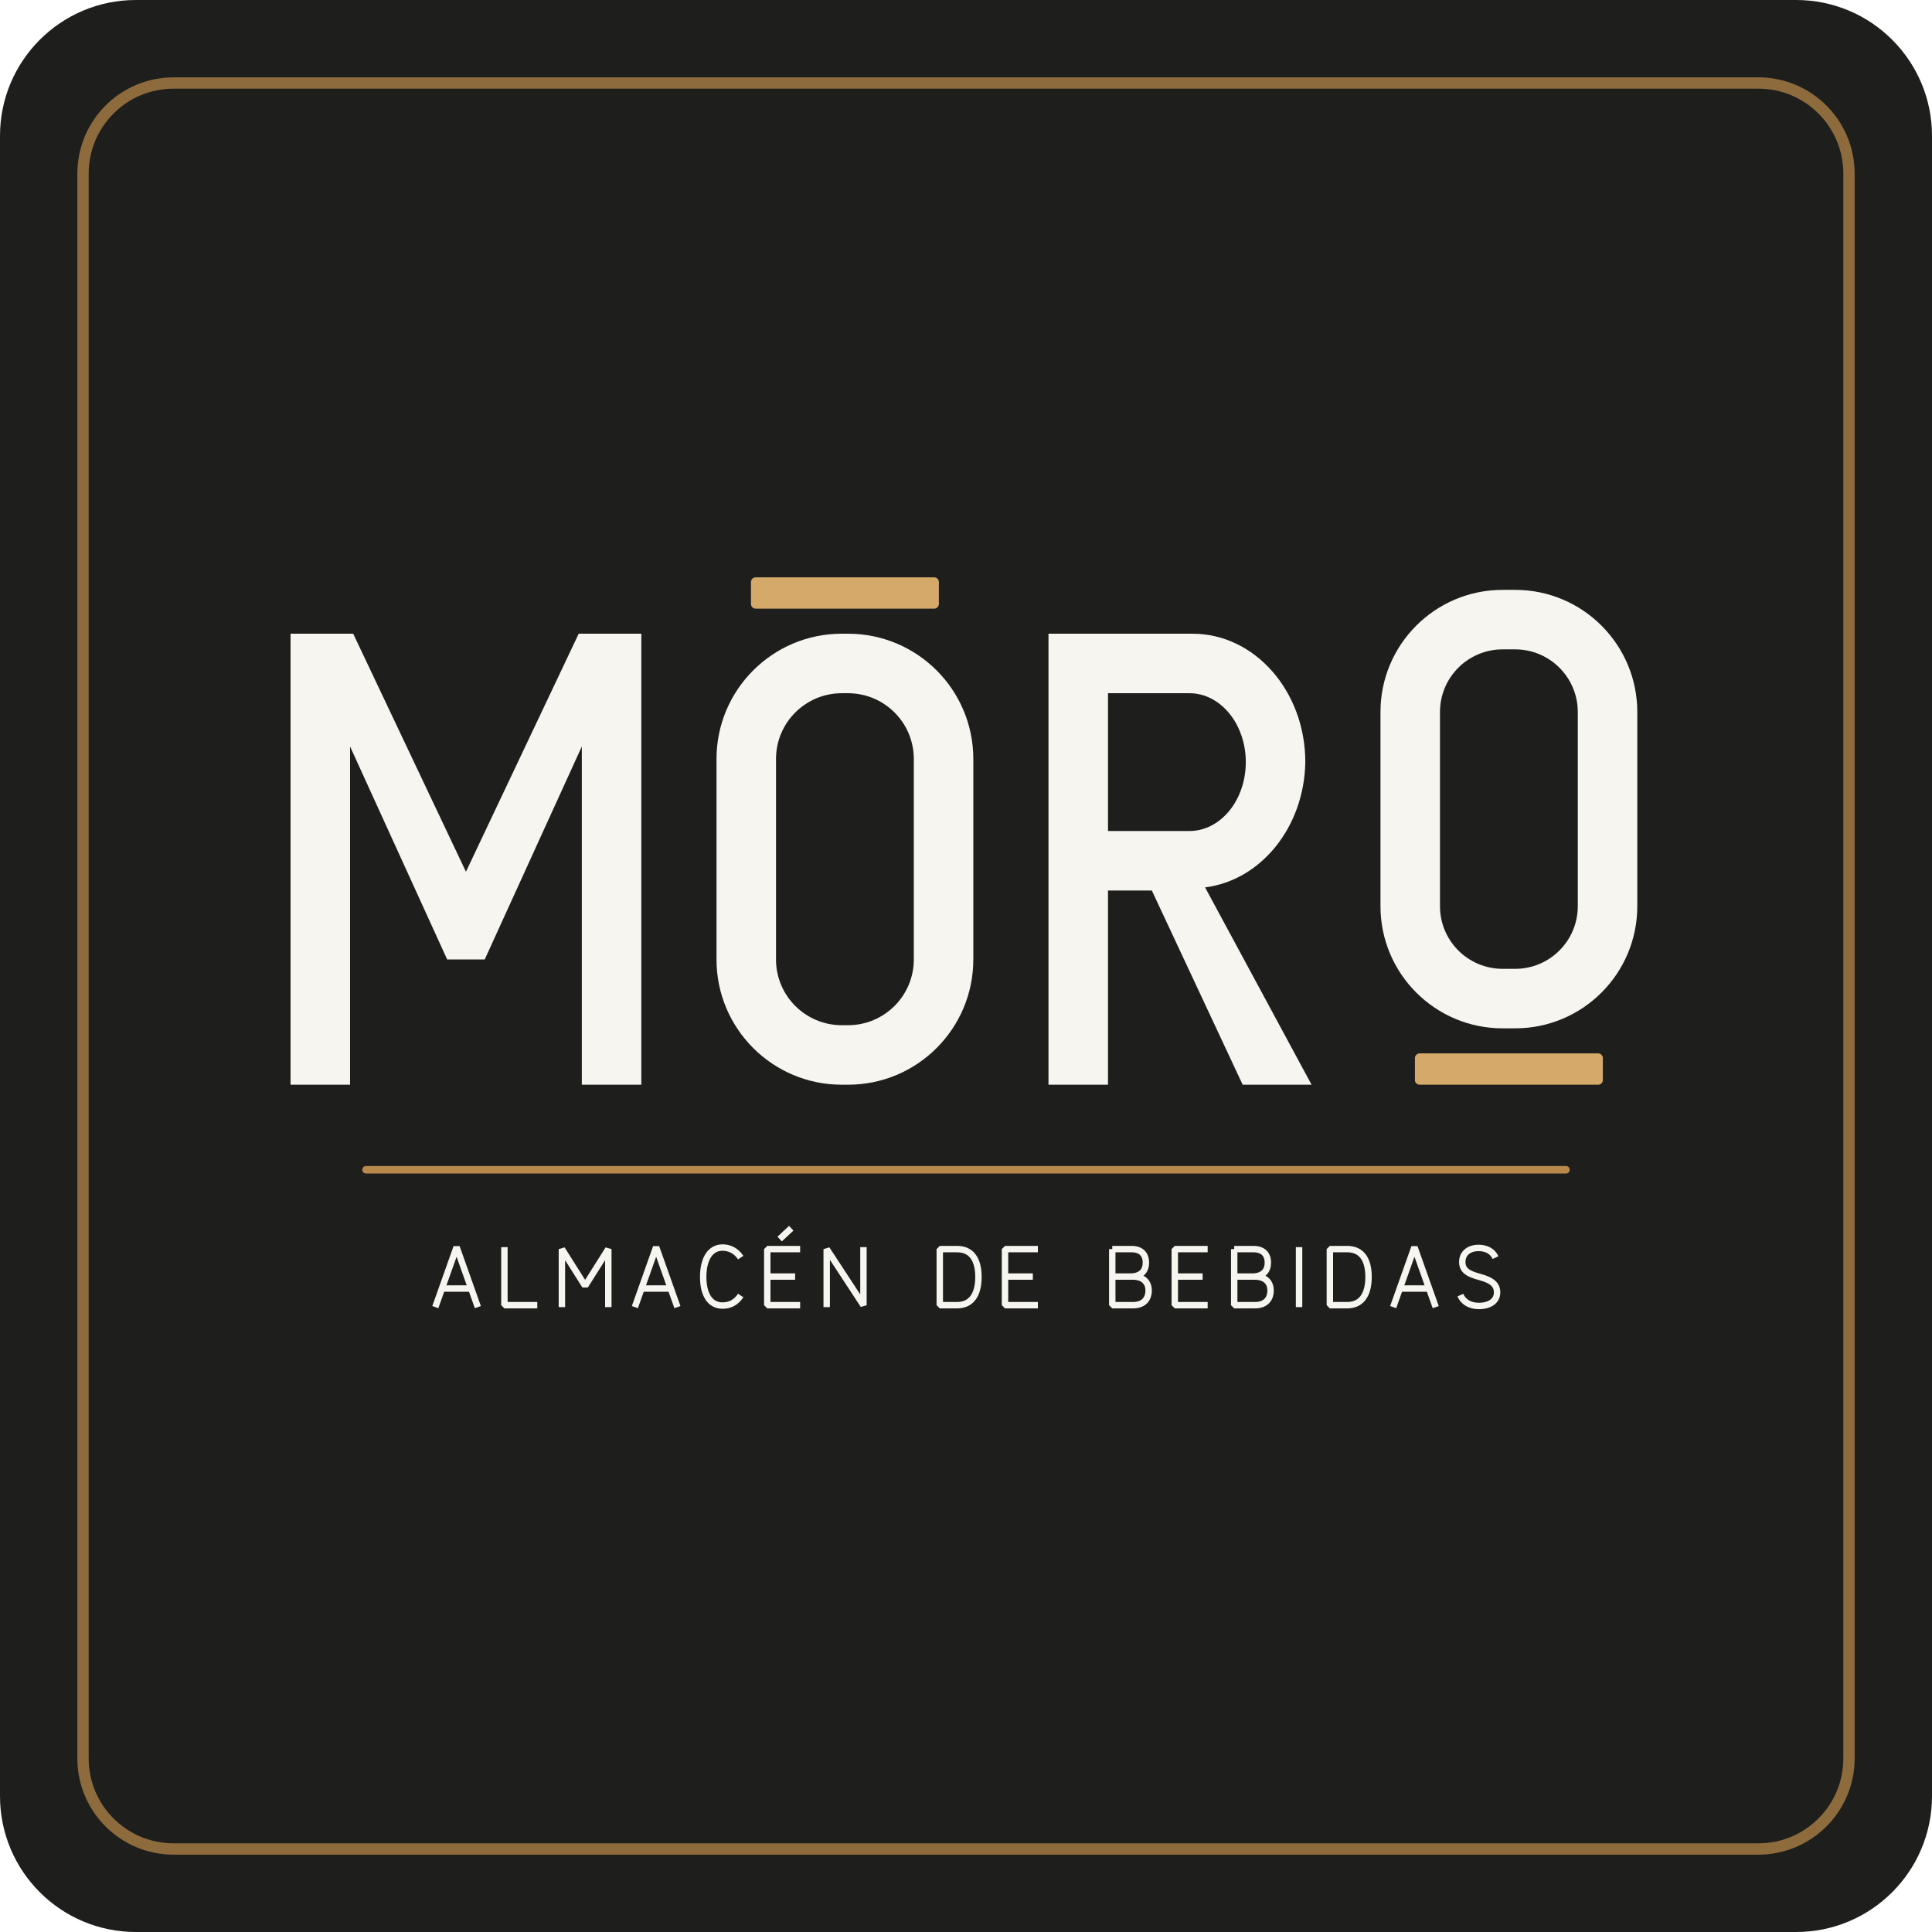
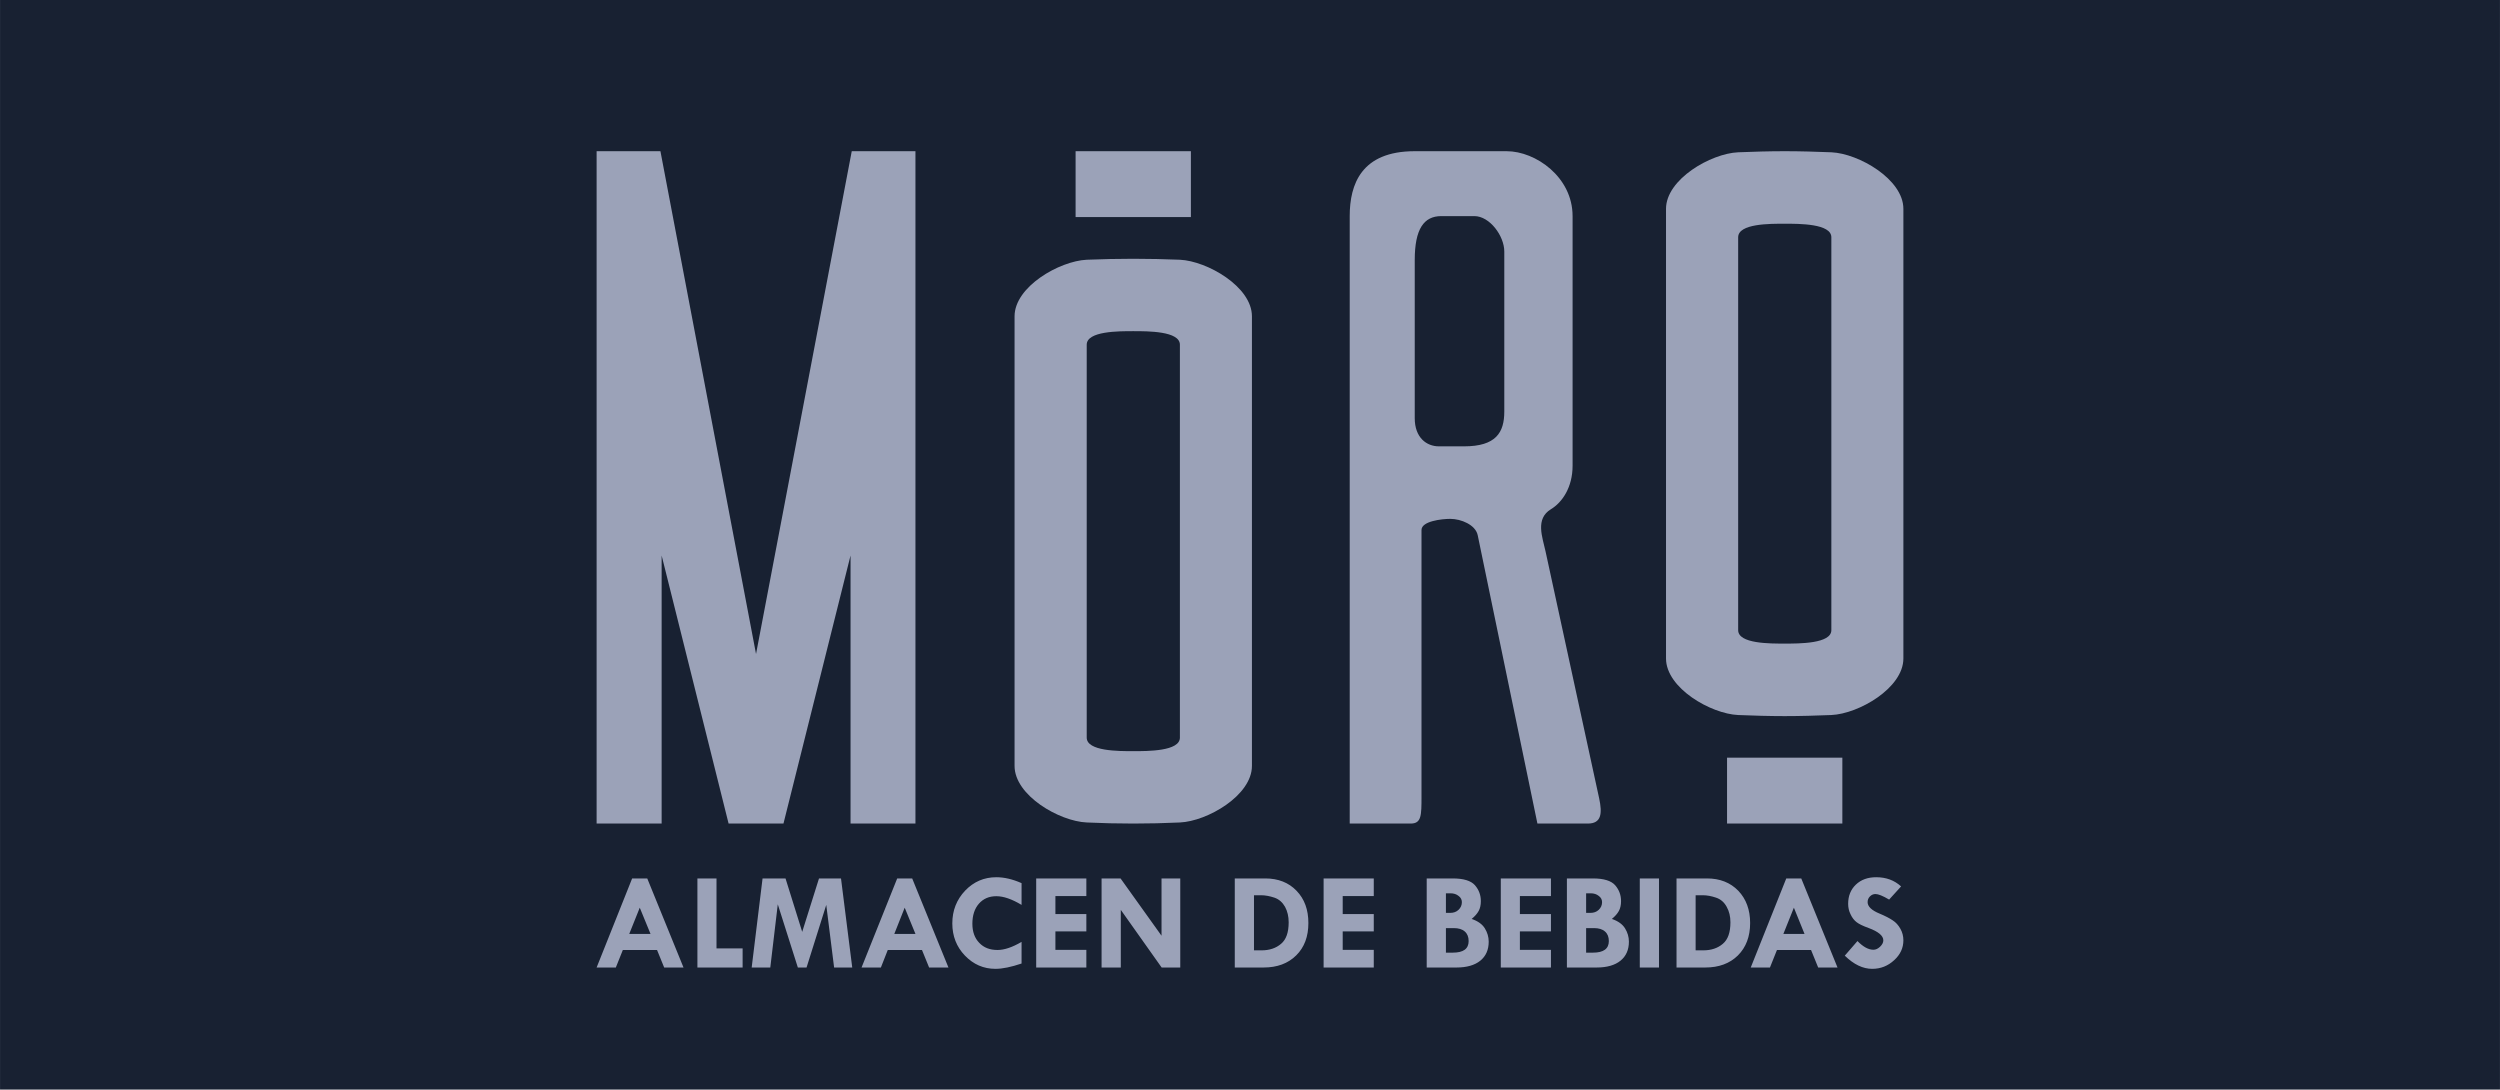
- <svg xmlns="http://www.w3.org/2000/svg" viewBox="0 0 1024 1024" width="1024" height="1024">
-   <rect width="1024" height="1024" rx="72" fill="#1E1E1C" />
-   <rect x="44" y="44" width="936" height="936" rx="48" fill="none" stroke="#B8894A" stroke-width="6" opacity="0.72" />
-   <g transform="translate(154, 306) scale(1.66)">
-     <path d="M0,162 V18 H20 L56,94 L92,18 H112 V162 H93 V54 L62,122 H50 L19,54 V162 Z" fill="#F7F5F0" />
-     <path d="M176,18 H178 A40,40 0 0 1 218,58 V122 A40,40 0 0 1 178,162 H176 A40,40 0 0 1 136,122 V58 A40,40 0 0 1 176,18 Z M176,37 H178 A21,21 0 0 1 199,58 V122 A21,21 0 0 1 178,143 H176 A21,21 0 0 1 155,122 V58 A21,21 0 0 1 176,37 Z" fill="#F7F5F0" fill-rule="evenodd" />
-     <path d="M148.5,0 H205.5 A1.5,1.5 0 0 1 207,1.5 V8.5 A1.5,1.5 0 0 1 205.5,10 H148.5 A1.5,1.5 0 0 1 147,8.5 V1.5 A1.5,1.5 0 0 1 148.5,0 Z" fill="#D4A96A" />
-     <path d="M242,162 V18 H288 A36,41 0 0 1 324,59 A36,41 0 0 1 292,99 L326,162 H304 L275,100 H261 V162 Z M261,37 H287 A18,22 0 0 1 305,59 A18,22 0 0 1 287,81 H261 Z" fill="#F7F5F0" fill-rule="evenodd" />
-     <path d="M387,4 H391 A39,39 0 0 1 430,43 V105 A39,39 0 0 1 391,144 H387 A39,39 0 0 1 348,105 V43 A39,39 0 0 1 387,4 Z M387,23 H391 A20,20 0 0 1 411,43 V105 A20,20 0 0 1 391,125 H387 A20,20 0 0 1 367,105 V43 A20,20 0 0 1 387,23 Z" fill="#F7F5F0" fill-rule="evenodd" />
-     <path d="M360.5,152 H417.5 A1.5,1.5 0 0 1 419,153.5 V160.5 A1.5,1.5 0 0 1 417.5,162 H360.5 A1.5,1.5 0 0 1 359,160.5 V153.5 A1.5,1.5 0 0 1 360.5,152 Z" fill="#D4A96A" />
-   </g>
-   <rect x="192" y="618" width="640" height="4" rx="2" fill="#B8894A" />
-   <g transform="translate(229.70,660.00) scale(2.05)">
-     <path d="M0.5,16 L6,0.5 L11.5,16 M2.4,11.2 H9.6" fill="none" stroke="#F7F5F0" stroke-width="1.659" stroke-linecap="butt" stroke-linejoin="bevel" />
-   </g>
-   <g transform="translate(265.30,660.00) scale(2.05)">
-     <path d="M1,0.5 V15.5 H9.5" fill="none" stroke="#F7F5F0" stroke-width="1.659" stroke-linecap="butt" stroke-linejoin="bevel" />
-   </g>
-   <g transform="translate(295.77,660.00) scale(2.05)">
-     <path d="M1,16 V1 L7,10.5 L13,1 V16" fill="none" stroke="#F7F5F0" stroke-width="1.659" stroke-linecap="butt" stroke-linejoin="bevel" />
-   </g>
-   <g transform="translate(335.47,660.00) scale(2.05)">
-     <path d="M0.5,16 L6,0.5 L11.5,16 M2.4,11.2 H9.6" fill="none" stroke="#F7F5F0" stroke-width="1.659" stroke-linecap="butt" stroke-linejoin="bevel" />
-   </g>
-   <g transform="translate(371.07,660.00) scale(2.05)">
-     <path d="M10.5,3.2 C9.3,1.4 7.6,0.6 5.8,0.6 C2.6,0.6 0.8,3.6 0.8,8.2 C0.8,12.8 2.6,15.6 5.8,15.6 C7.7,15.6 9.3,14.8 10.5,13" fill="none" stroke="#F7F5F0" stroke-width="1.659" stroke-linecap="butt" stroke-linejoin="bevel" />
-   </g>
-   <g transform="translate(404.62,660.00) scale(2.05)">
-     <path d="M9.5,1 H1 V15.5 H9.5 M1,8.1 H8.2 M4.2,-1.6 L7.2,-4.4" fill="none" stroke="#F7F5F0" stroke-width="1.659" stroke-linecap="butt" stroke-linejoin="bevel" />
-   </g>
-   <g transform="translate(436.12,660.00) scale(2.05)">
-     <path d="M1,16 V1 L10.5,15.5 V0.5" fill="none" stroke="#F7F5F0" stroke-width="1.659" stroke-linecap="butt" stroke-linejoin="bevel" />
-   </g>
-   <g transform="translate(496.05,660.00) scale(2.05)">
-     <path d="M1,1 V15.5 H5.5 C9.2,15.5 11,12.7 11,8.2 C11,3.7 9.2,1 5.5,1 Z" fill="none" stroke="#F7F5F0" stroke-width="1.659" stroke-linecap="butt" stroke-linejoin="bevel" />
-   </g>
-   <g transform="translate(530.62,660.00) scale(2.05)">
-     <path d="M9.5,1 H1 V15.5 H9.5 M1,8.1 H8.2" fill="none" stroke="#F7F5F0" stroke-width="1.659" stroke-linecap="butt" stroke-linejoin="bevel" />
-   </g>
-   <g transform="translate(587.47,660.00) scale(2.05)">
-     <path d="M1,1 V15.5 H6.4 C9,15.5 10.4,14 10.4,11.7 C10.4,9.6 9.1,8.3 6.8,8.1 H1 M6.2,8.1 C8.5,7.9 9.7,6.6 9.7,4.5 C9.7,2.3 8.4,1 6,1 H1" fill="none" stroke="#F7F5F0" stroke-width="1.659" stroke-linecap="butt" stroke-linejoin="bevel" />
-   </g>
-   <g transform="translate(620.61,660.00) scale(2.05)">
-     <path d="M9.5,1 H1 V15.5 H9.5 M1,8.1 H8.2" fill="none" stroke="#F7F5F0" stroke-width="1.659" stroke-linecap="butt" stroke-linejoin="bevel" />
-   </g>
-   <g transform="translate(652.11,660.00) scale(2.05)">
-     <path d="M1,1 V15.5 H6.4 C9,15.5 10.4,14 10.4,11.7 C10.4,9.6 9.1,8.3 6.8,8.1 H1 M6.2,8.1 C8.5,7.9 9.7,6.6 9.7,4.5 C9.7,2.3 8.4,1 6,1 H1" fill="none" stroke="#F7F5F0" stroke-width="1.659" stroke-linecap="butt" stroke-linejoin="bevel" />
-   </g>
-   <g transform="translate(685.25,660.00) scale(2.05)">
-     <path d="M1.6,0.5 V16" fill="none" stroke="#F7F5F0" stroke-width="1.659" stroke-linecap="butt" stroke-linejoin="bevel" />
-   </g>
-   <g transform="translate(702.81,660.00) scale(2.05)">
-     <path d="M1,1 V15.5 H5.5 C9.2,15.5 11,12.7 11,8.2 C11,3.7 9.2,1 5.5,1 Z" fill="none" stroke="#F7F5F0" stroke-width="1.659" stroke-linecap="butt" stroke-linejoin="bevel" />
-   </g>
-   <g transform="translate(737.39,660.00) scale(2.05)">
-     <path d="M0.5,16 L6,0.5 L11.5,16 M2.4,11.2 H9.6" fill="none" stroke="#F7F5F0" stroke-width="1.659" stroke-linecap="butt" stroke-linejoin="bevel" />
-   </g>
-   <g transform="translate(772.99,660.00) scale(2.05)">
-     <path d="M9.6,3.2 C8.8,1.5 7.2,0.7 5.2,0.7 C2.6,0.7 1,2.2 1,4.3 C1,6.5 2.5,7.4 5.5,8.2 C8.5,9 10,10.1 10,12.2 C10,14.4 8.1,15.7 5.3,15.7 C3,15.7 1.3,14.7 0.5,12.9" fill="none" stroke="#F7F5F0" stroke-width="1.659" stroke-linecap="butt" stroke-linejoin="bevel" />
+ <svg xmlns="http://www.w3.org/2000/svg" width="1200px" height="523px" shape-rendering="geometricPrecision" fill-rule="evenodd" clip-rule="evenodd" viewBox="0 0 206.84 90.15">
+   <g id="Capa_x0020_1">
+     <rect x="0" y="0" width="206.84" height="90.15" fill="#182132" />
+     <g id="_1453039957456">
+       <g>
+         <polygon fill="#9BA2B8" points="49.36,68.14 49.36,12.51 54.64,12.51 62.55,54.11 70.47,12.51 75.74,12.51 75.74,68.14 70.37,68.14 70.37,45.96 64.82,68.14 62.55,68.14 60.28,68.14 54.74,45.96 54.74,68.14 " />
+         <path fill="#9BA2B8" d="M93.76 68.14c-1.29,0 -2.58,-0.03 -3.85,-0.09 -2.26,-0.1 -5.97,-2.23 -5.97,-4.68l0 -18.6 0 -18.6c0,-2.45 3.71,-4.57 5.97,-4.68 1.27,-0.05 2.56,-0.08 3.85,-0.08 1.29,0 2.59,0.03 3.86,0.08 2.26,0.11 5.96,2.23 5.96,4.68l0 18.6 0 18.6c0,2.45 -3.7,4.58 -5.96,4.68 -1.27,0.06 -2.57,0.09 -3.86,0.09zm0 -5.99c-1.2,0 -3.85,0.01 -3.85,-1.12l0 -16.26 0 -16.25c0,-1.13 2.65,-1.12 3.85,-1.12 1.2,0 3.86,-0.01 3.86,1.12l0 16.25 0 16.26c0,1.13 -2.66,1.12 -3.86,1.12zm0 -44.19l-4.77 0 0 -5.45 4.77 0 4.77 0 0 5.45 -4.77 0z" />
+         <path fill="#9BA2B8" d="M131.37 68.14l-4.17 0 -4.94 -23.86c-0.18,-0.86 -1.38,-1.35 -2.27,-1.35 -0.71,0 -2.38,0.19 -2.38,0.92l0 22.04c0,1.58 0,2.25 -0.9,2.25l-5.04 0 0 -50.26c0,-2.62 0.95,-5.37 5.38,-5.37l4.27 0 3.33 0c2.41,0 5.46,2.14 5.46,5.37l0 8.26 0 12.4c0,1.78 -0.86,3.03 -1.79,3.59 -1.32,0.8 -0.7,2.32 -0.45,3.48l4.44 20.45c0.27,1.26 0.18,2.08 -0.94,2.08zm-9.39 -50.26l-0.85 0 -1.88 0c-1.45,0 -2.2,1.07 -2.2,3.64l0 13.08c0,1.61 0.98,2.33 2,2.33l2.08 0c2.64,0 3.33,-1.14 3.33,-2.88l0 -13.24c0,-1.28 -1.2,-2.93 -2.48,-2.93z" />
+         <path fill="#9BA2B8" d="M147.66 12.51c-1.29,0 -2.59,0.04 -3.85,0.09 -2.26,0.1 -5.97,2.23 -5.97,4.68l0 18.6 0 18.6c0,2.45 3.71,4.58 5.97,4.68 1.26,0.05 2.56,0.09 3.85,0.09 1.29,0 2.59,-0.04 3.86,-0.09 2.26,-0.1 5.96,-2.23 5.96,-4.68l0 -18.6 0 -18.6c0,-2.45 -3.7,-4.58 -5.96,-4.68 -1.27,-0.05 -2.57,-0.09 -3.86,-0.09zm0 6c-1.2,0 -3.85,-0.02 -3.85,1.12l0 16.25 0 16.26c0,1.13 2.65,1.11 3.85,1.11 1.2,0 3.86,0.01 3.86,-1.11l0 -16.26 0 -16.25c0,-1.13 -2.66,-1.12 -3.86,-1.12zm0 44.18l-4.77 0 0 5.45 4.77 0 4.77 0 0 -5.45 -4.77 0z" />
+       </g>
+       <path fill="#9BA2B8" fill-rule="nonzero" d="M52.3 72.68l1.25 0 3 7.37 -1.6 0 -0.59 -1.45 -2.83 0 -0.58 1.45 -1.59 0 2.94 -7.37zm0.63 2.42l-0.87 2.17 1.76 0 -0.89 -2.17zm4.77 -2.42l1.58 0 0 5.79 2.16 0 0 1.58 -3.74 0 0 -7.37zm5.39 0l1.9 0 1.38 4.42 1.39 -4.42 1.82 0 0.93 7.37 -1.5 0 -0.65 -5.18 -1.63 5.18 -0.72 0 -1.66 -5.23 -0.62 5.23 -1.54 0 0.9 -7.37zm11.14 0l1.24 0 3 7.37 -1.6 0 -0.59 -1.45 -2.83 0 -0.57 1.45 -1.6 0 2.95 -7.37zm0.62 2.42l-0.86 2.17 1.75 0 -0.89 -2.17zm9.67 -2.03l0 1.8c-0.8,-0.48 -1.49,-0.72 -2.09,-0.72 -0.6,0 -1.08,0.21 -1.44,0.62 -0.36,0.41 -0.54,0.97 -0.54,1.66 0,0.66 0.19,1.19 0.57,1.58 0.38,0.4 0.88,0.59 1.51,0.59 0.56,0 1.22,-0.22 1.99,-0.67l0 1.79c-0.86,0.29 -1.58,0.44 -2.16,0.44 -0.99,0 -1.83,-0.37 -2.53,-1.1 -0.69,-0.72 -1.04,-1.61 -1.04,-2.66 0,-1.07 0.36,-1.97 1.06,-2.71 0.71,-0.74 1.57,-1.11 2.58,-1.11 0.65,0 1.35,0.16 2.09,0.49zm1.21 -0.39l4.15 0 0 1.46 -2.56 0 0 1.49 2.56 0 0 1.43 -2.56 0 0 1.53 2.56 0 0 1.46 -4.15 0 0 -7.37zm10.37 0l1.55 0 0 7.37 -1.54 0 -3.38 -4.77 0 4.77 -1.59 0 0 -7.37 1.57 0 3.39 4.74 0 -4.74zm6.06 0l2.52 0c1.07,0 1.94,0.34 2.59,1.02 0.66,0.68 0.98,1.57 0.98,2.67 0,1.12 -0.33,2.01 -1.01,2.68 -0.68,0.67 -1.57,1 -2.7,1l-2.38 0 0 -7.37zm1.59 1.39l0 4.56 0.63 0c0.65,0 1.19,-0.18 1.61,-0.54 0.42,-0.35 0.63,-0.94 0.63,-1.78 0,-0.48 -0.1,-0.91 -0.3,-1.28 -0.21,-0.37 -0.5,-0.63 -0.88,-0.76 -0.39,-0.13 -0.76,-0.2 -1.11,-0.2l-0.58 0zm5.76 -1.39l4.15 0 0 1.46 -2.57 0 0 1.49 2.57 0 0 1.43 -2.57 0 0 1.53 2.57 0 0 1.46 -4.15 0 0 -7.37zm8.53 0l2.15 0c0.9,0 1.51,0.19 1.84,0.56 0.33,0.38 0.49,0.82 0.49,1.32 0,0.32 -0.06,0.59 -0.18,0.81 -0.12,0.22 -0.31,0.44 -0.58,0.66 0.52,0.18 0.88,0.44 1.09,0.78 0.21,0.34 0.32,0.71 0.32,1.1 0,0.67 -0.23,1.2 -0.7,1.58 -0.46,0.37 -1.12,0.56 -1.96,0.56l-2.47 0 0 -7.37zm1.59 1.23l0 1.62 0.36 0c0.27,0 0.5,-0.08 0.68,-0.25 0.19,-0.18 0.28,-0.39 0.28,-0.64 0,-0.2 -0.09,-0.38 -0.27,-0.51 -0.18,-0.15 -0.41,-0.22 -0.68,-0.22l-0.37 0zm0 2.88l0 2.03 0.57 0c0.88,0 1.31,-0.32 1.31,-0.96 0,-0.34 -0.11,-0.61 -0.32,-0.79 -0.21,-0.19 -0.52,-0.28 -0.91,-0.28l-0.65 0zm4.54 -4.11l4.15 0 0 1.46 -2.57 0 0 1.49 2.57 0 0 1.43 -2.57 0 0 1.53 2.57 0 0 1.46 -4.15 0 0 -7.37zm5.47 0l2.15 0c0.9,0 1.51,0.19 1.84,0.56 0.33,0.38 0.49,0.82 0.49,1.32 0,0.32 -0.06,0.59 -0.18,0.81 -0.12,0.22 -0.31,0.44 -0.58,0.66 0.52,0.18 0.88,0.44 1.09,0.78 0.21,0.34 0.32,0.71 0.32,1.1 0,0.67 -0.23,1.2 -0.7,1.58 -0.46,0.37 -1.12,0.56 -1.96,0.56l-2.47 0 0 -7.37zm1.59 1.23l0 1.62 0.36 0c0.27,0 0.5,-0.08 0.68,-0.25 0.19,-0.18 0.28,-0.39 0.28,-0.64 0,-0.2 -0.09,-0.38 -0.27,-0.51 -0.18,-0.15 -0.41,-0.22 -0.68,-0.22l-0.37 0zm0 2.88l0 2.03 0.57 0c0.87,0 1.31,-0.32 1.31,-0.96 0,-0.34 -0.11,-0.61 -0.32,-0.79 -0.21,-0.19 -0.52,-0.28 -0.91,-0.28l-0.65 0zm4.44 -4.11l1.59 0 0 7.37 -1.59 0 0 -7.37zm3.04 0l2.51 0c1.08,0 1.94,0.34 2.6,1.02 0.65,0.68 0.98,1.57 0.98,2.67 0,1.12 -0.34,2.01 -1.01,2.68 -0.68,0.67 -1.58,1 -2.7,1l-2.38 0 0 -7.37zm1.58 1.39l0 4.56 0.63 0c0.66,0 1.2,-0.18 1.62,-0.54 0.42,-0.35 0.63,-0.94 0.63,-1.78 0,-0.48 -0.1,-0.91 -0.31,-1.28 -0.2,-0.37 -0.49,-0.63 -0.88,-0.76 -0.38,-0.13 -0.75,-0.2 -1.1,-0.2l-0.59 0zm7.5 -1.39l1.24 0 3 7.37 -1.6 0 -0.59 -1.45 -2.82 0 -0.58 1.45 -1.59 0 2.94 -7.37zm0.63 2.42l-0.87 2.17 1.75 0 -0.88 -2.17zm8.87 -1.76l-0.99 1.09c-0.52,-0.31 -0.9,-0.46 -1.13,-0.46 -0.18,0 -0.33,0.07 -0.46,0.2 -0.13,0.13 -0.19,0.29 -0.19,0.47 0,0.36 0.33,0.68 0.99,0.95 0.48,0.2 0.84,0.39 1.09,0.56 0.25,0.16 0.46,0.39 0.63,0.69 0.17,0.3 0.25,0.62 0.25,0.96 0,0.63 -0.25,1.18 -0.77,1.65 -0.51,0.47 -1.11,0.71 -1.81,0.71 -0.77,0 -1.52,-0.36 -2.27,-1.09l1.05 -1.21c0.47,0.48 0.91,0.72 1.32,0.72 0.19,0 0.37,-0.08 0.55,-0.25 0.18,-0.17 0.27,-0.35 0.27,-0.53 0,-0.38 -0.41,-0.72 -1.22,-1.02 -0.47,-0.17 -0.8,-0.33 -0.99,-0.48 -0.2,-0.15 -0.37,-0.37 -0.5,-0.65 -0.14,-0.28 -0.2,-0.57 -0.2,-0.87 0,-0.65 0.21,-1.18 0.64,-1.59 0.43,-0.41 0.99,-0.61 1.68,-0.61 0.82,0 1.5,0.25 2.06,0.76z" />
+     </g>
  </g>
</svg>
